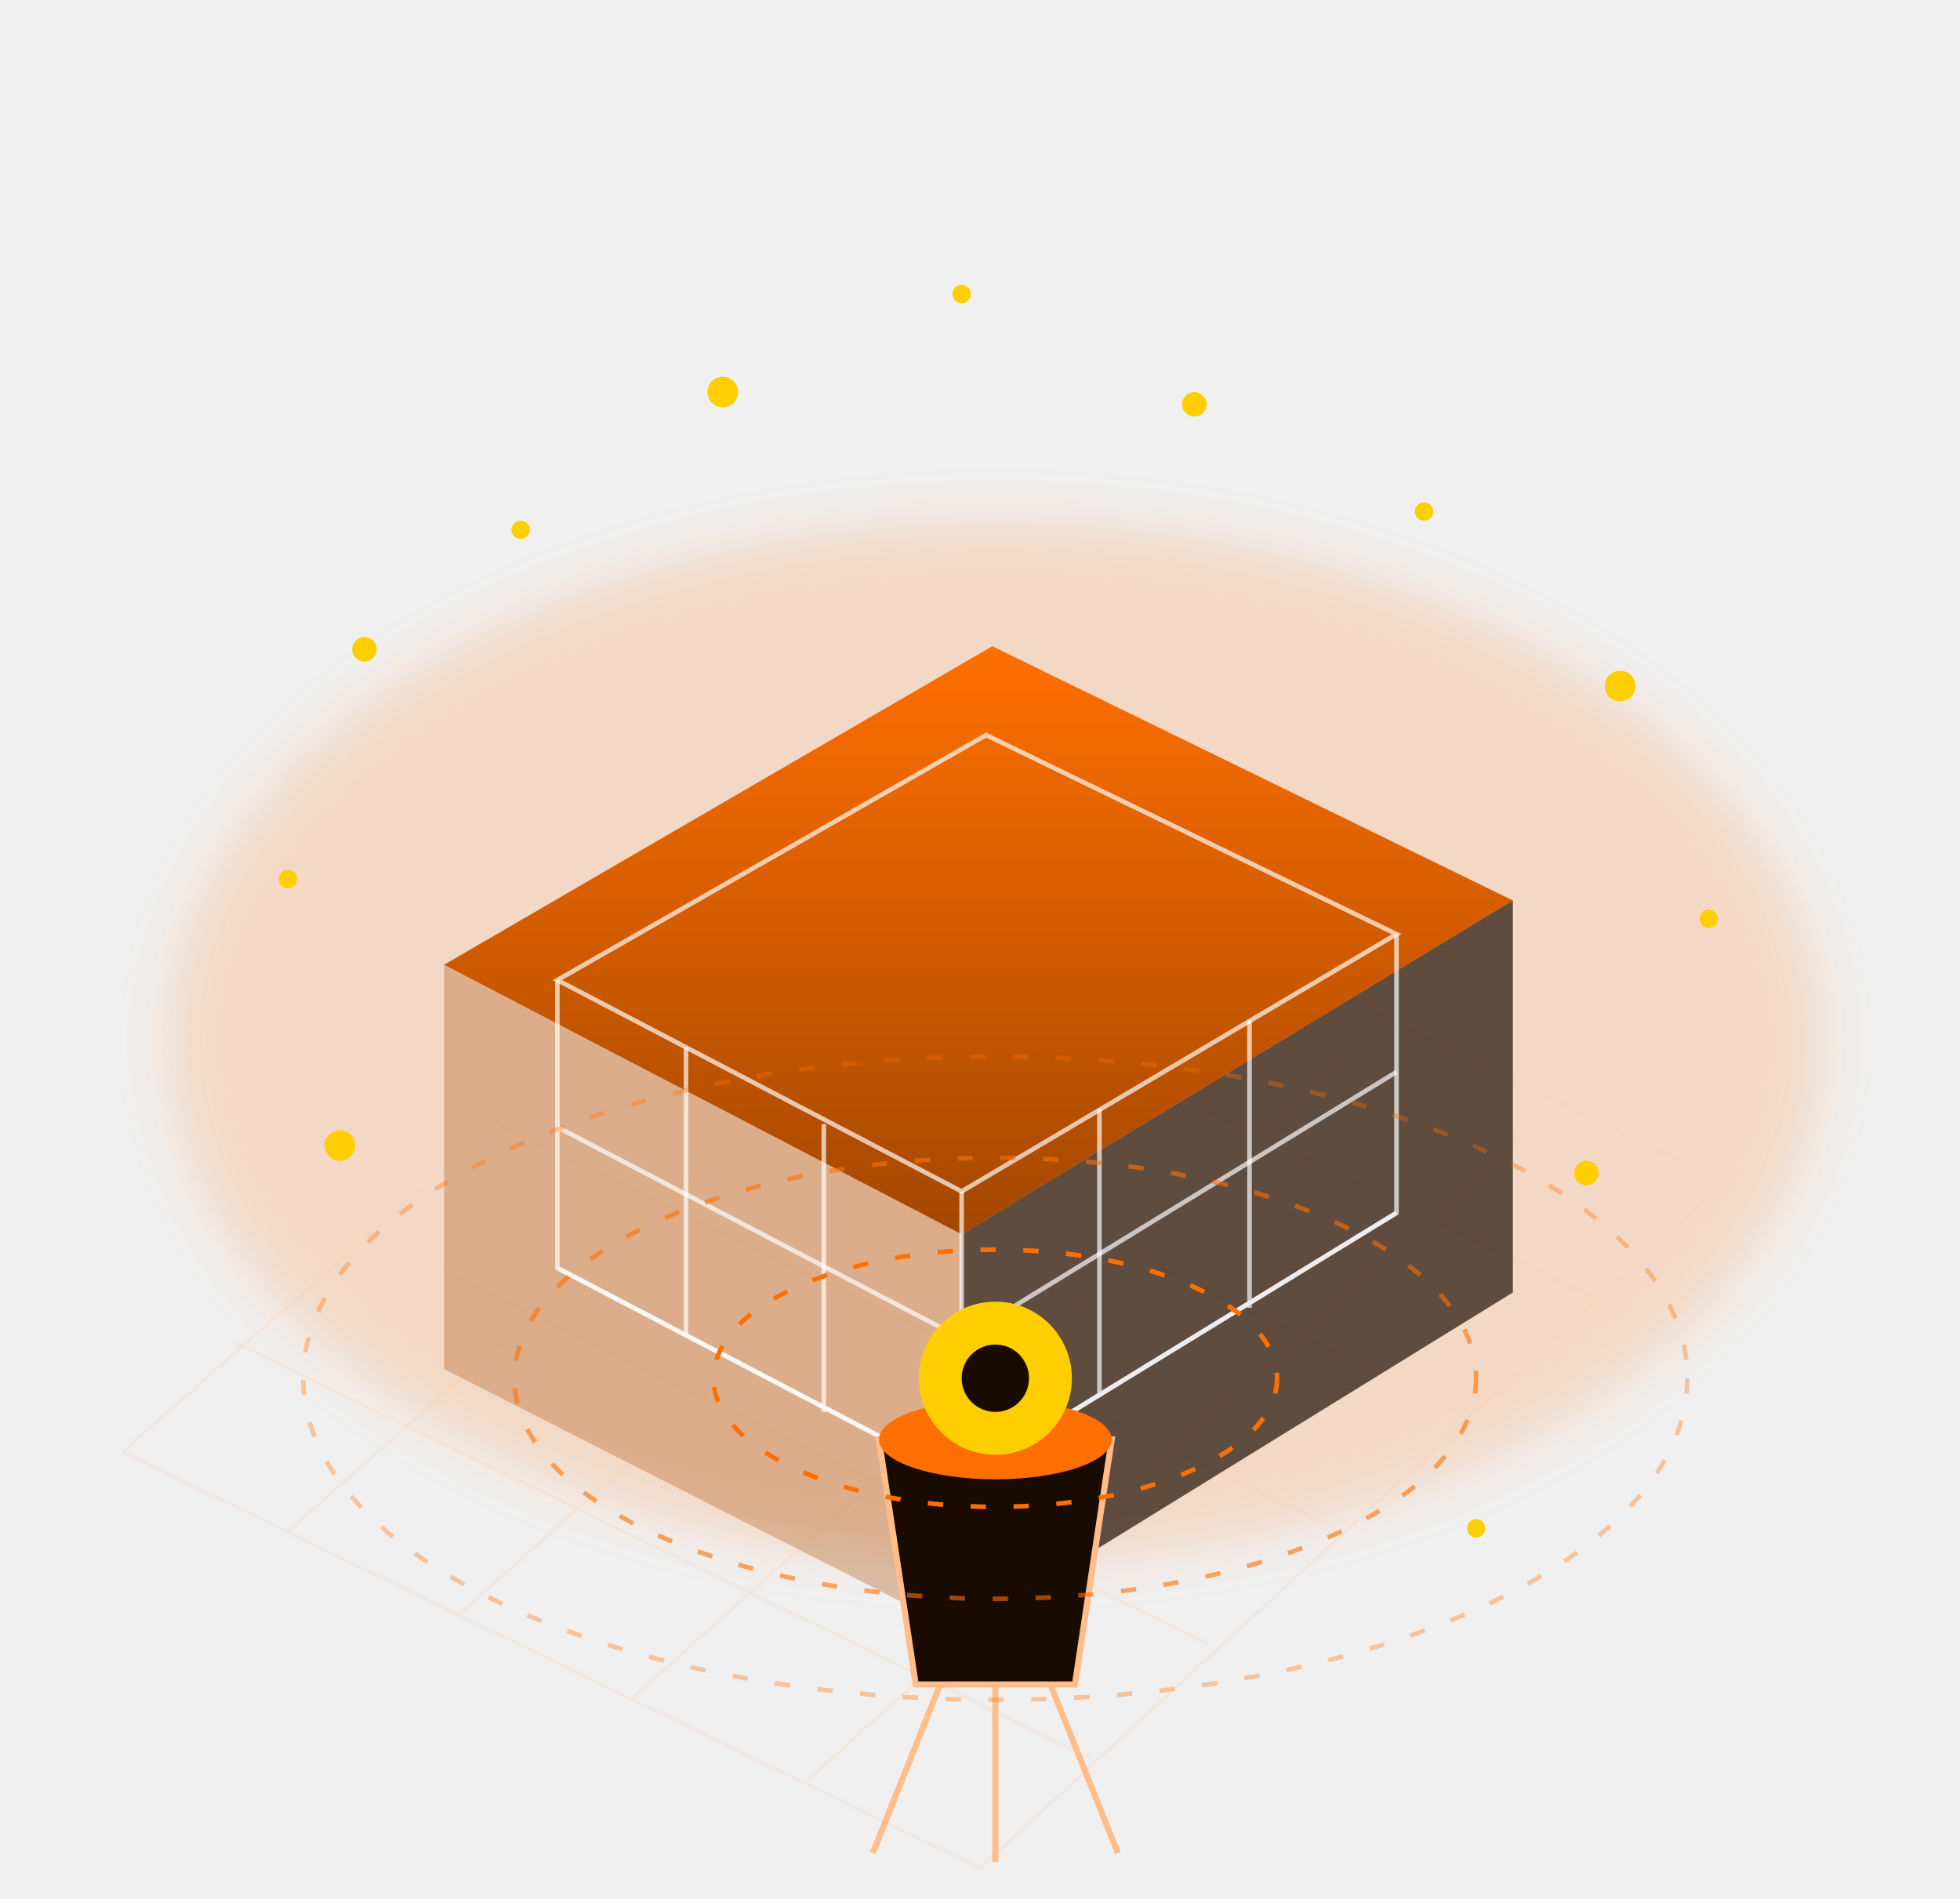
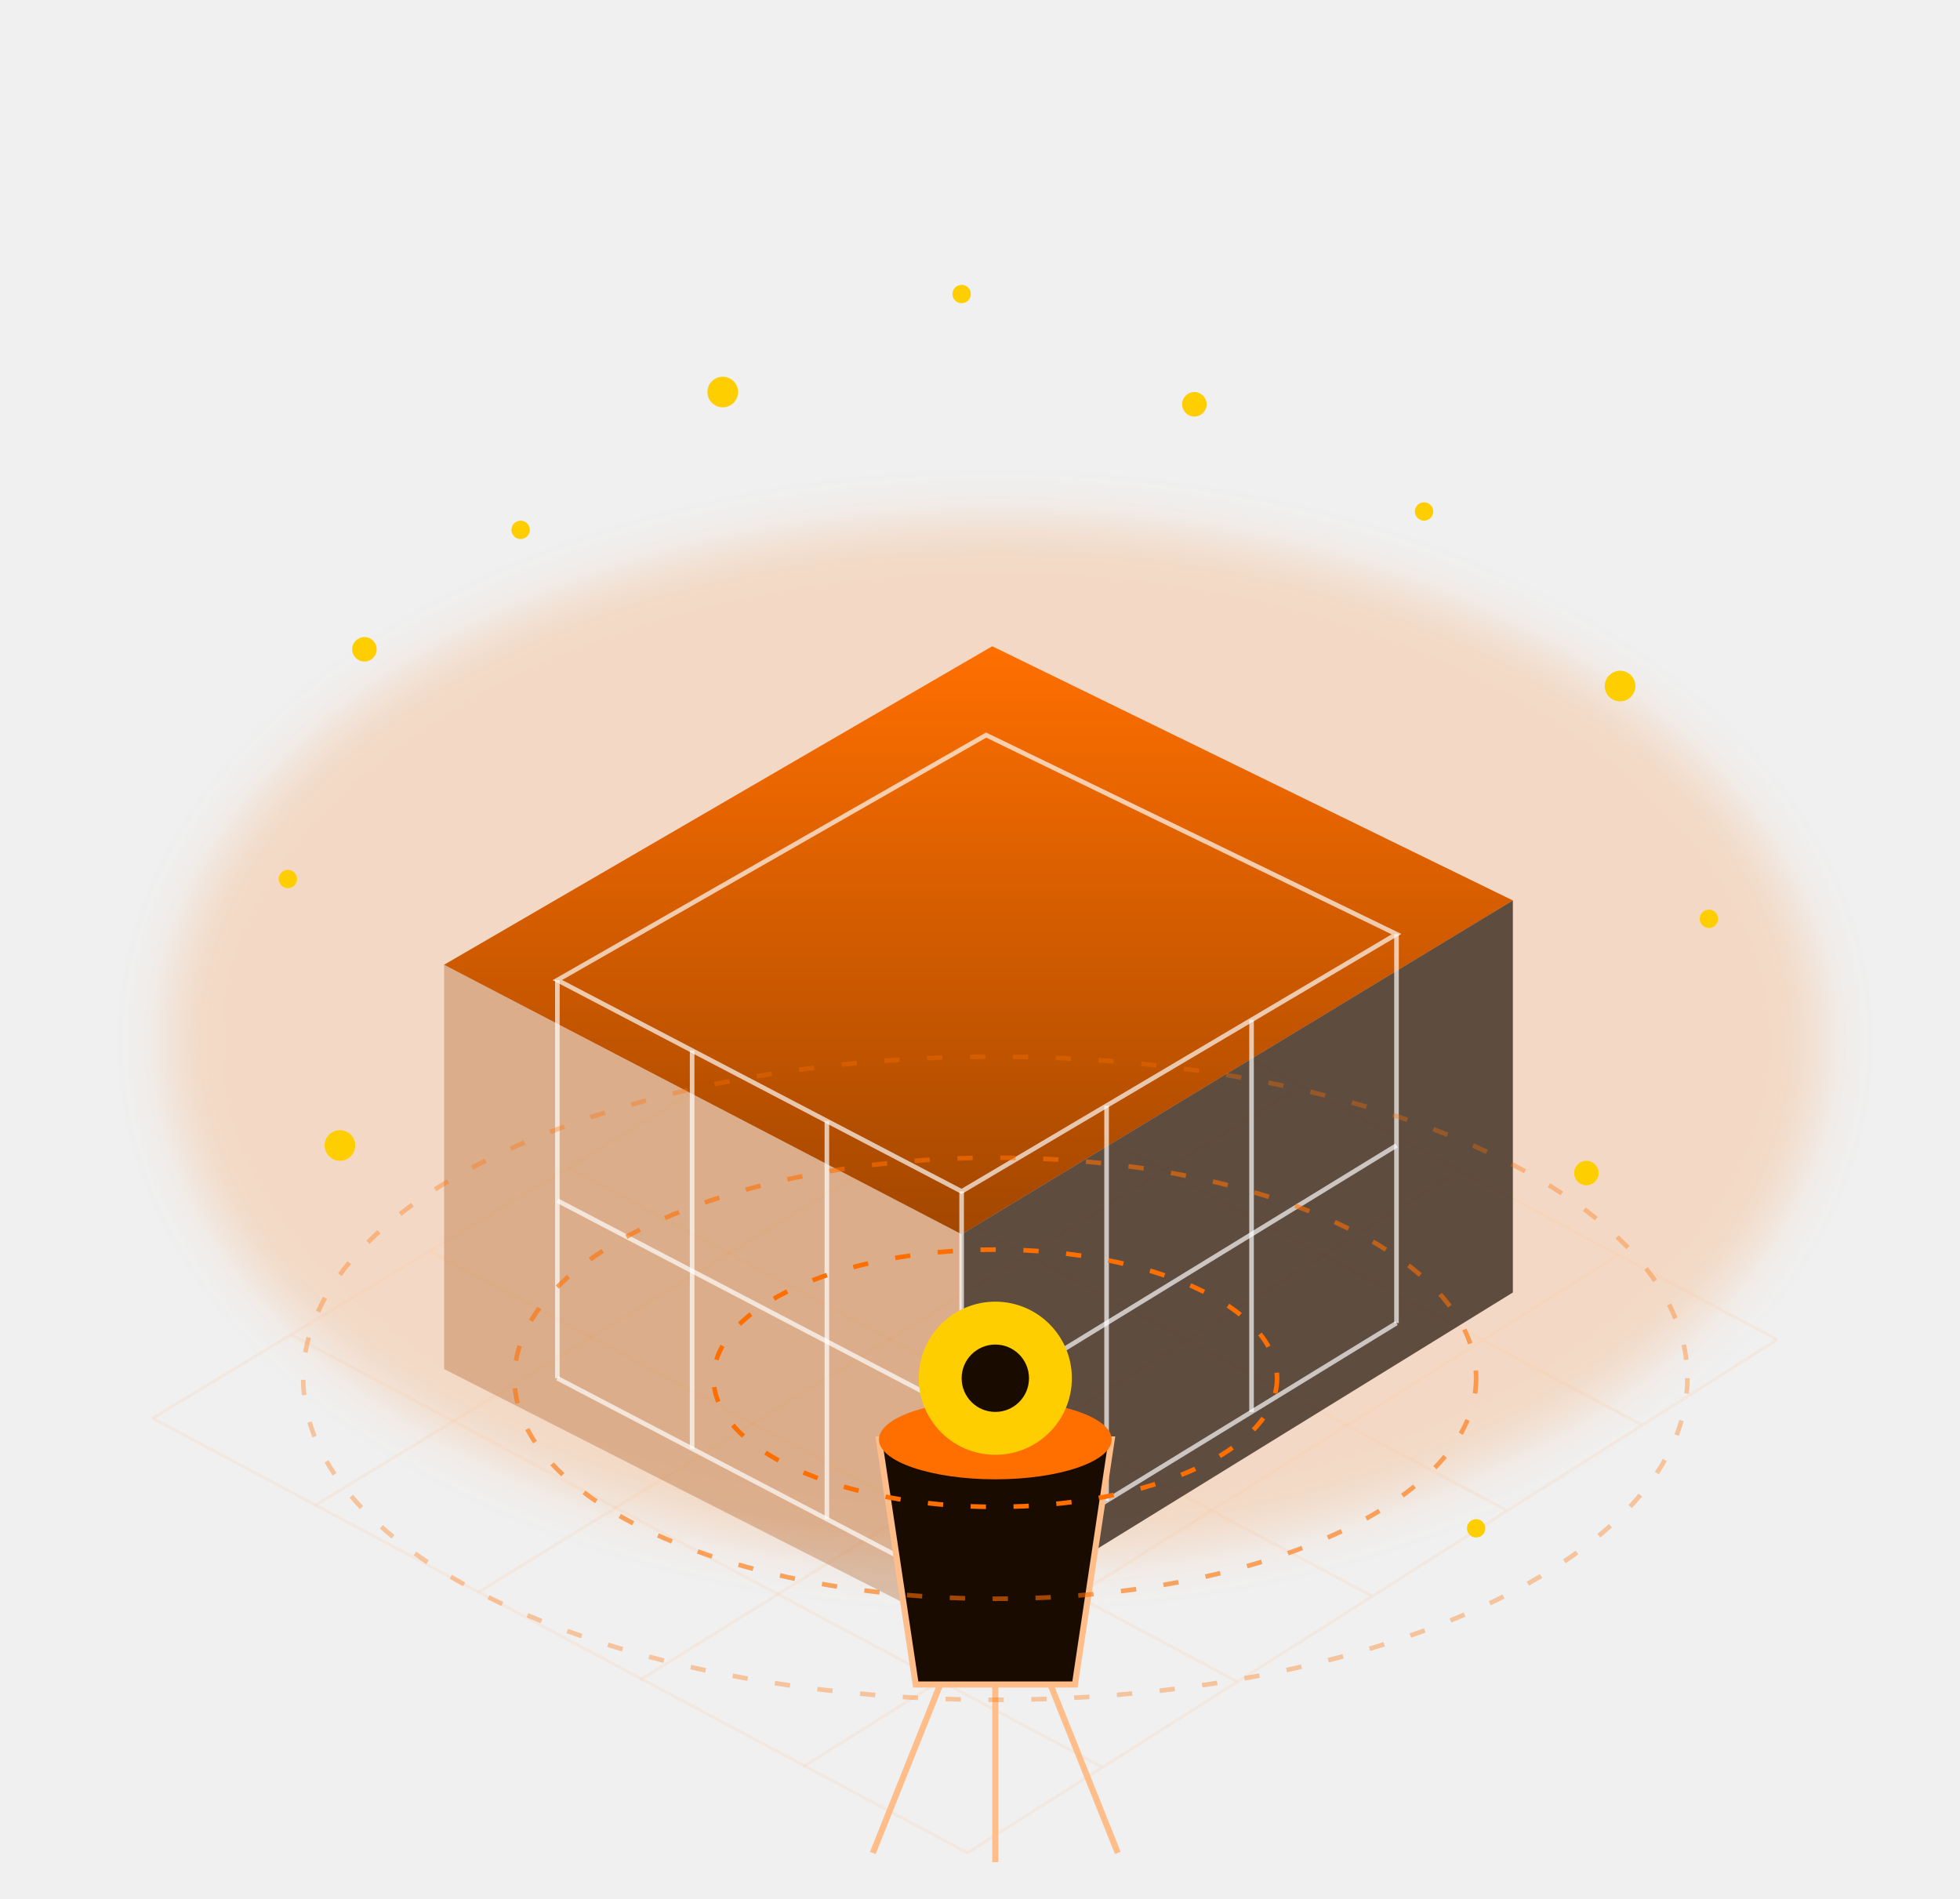
<svg xmlns="http://www.w3.org/2000/svg" viewBox="0 0 640 620" version="1.1" id="svg25">
  <defs id="defs2">
    <linearGradient id="scan-surface" x1="0" y1="0" x2="0" y2="1">
      <stop offset="0" stop-color="#ff6f00" id="stop1" />
      <stop offset="1" stop-color="#a34700" id="stop2" />
    </linearGradient>
    <filter id="soft-glow" x="-0.036" y="-0.056" width="1.071" height="1.113">
      <feGaussianBlur stdDeviation="8" id="feGaussianBlur2" />
    </filter>
  </defs>
  <ellipse cx="325" cy="340" rx="270" ry="170" fill="#ff6f00" filter="url(#soft-glow)" opacity="0.18" id="ellipse2" style="display:inline" />
  <g id="g27">
-     <path d="M 40,474 320,610 M 76,438 356,574 M 116,401 395,537 M 158,365 436,499 M 202,328 478,462 M 246,291 521,424 M 290,254 563,386" fill="none" stroke="#fdbd8e" stroke-opacity="0.16" stroke-width="1" id="path2" style="display:inline" />
-     <path d="M 40,474 290,254 M 94,500 344,279 M 150,527 398,306 M 207,554 455,332 M 264,581 510,359 M 320,610 563,386" fill="none" stroke="#fdbd8e" stroke-opacity="0.16" stroke-width="1" id="path3" style="display:inline" />
+     <path d="M 50.027,463.16 315.719,604.832 M 95.195,435.844 359.766,576.899 M 140.362,408.528 403.814,548.966 M 185.529,381.212 447.861,521.033 M 230.696,353.896 491.909,493.099 M 275.863,326.58 535.956,465.166 M 321.03,299.264 580.003,437.233" fill="none" stroke="#fdbd8e" stroke-opacity="0.16" stroke-width="1" id="path2" style="display:inline" />
+     <path d="m 49.5,463.25 272,-164 m -218.8,192.4 270.6,-164.8 m -217.4,193.2 269.2,-165.6 m -216,194 267.8,-166.4 m -214.6,194.8 266.4,-167.2 m -213.2,195.6 265,-168" fill="none" stroke="#fdbd8e" stroke-opacity="0.16" stroke-width="1" id="path3" style="display:inline" />
  </g>
  <g id="g9" style="display:inline">
    <path d="M 145,315 324,211 494,294 314,403 Z" fill="url(#scan-surface)" id="path4" />
    <path d="m 145,315 169,88 V 533 L 145,447 Z" fill="#a34700" fill-opacity="0.3" id="path5" />
    <path d="M 314,403 494,294 V 422 L 314,533 Z" fill="#1a0b00" fill-opacity="0.68" id="path6" />
    <path d="m 182,320 140,-80 134,65 -142,84 z" fill="none" stroke="#ffffff" stroke-opacity="0.68" stroke-width="1.5" id="path7" style="display:inline" />
-     <path d="m 182,320 v 94 l 132,69 142,-87 v -91 m -142,84 v 94 M 224,342 v 94 m 45,-69 v 94 m 90,-99 v 94 m 49,-123 v 94" fill="none" stroke="#ffffff" stroke-opacity="0.68" stroke-width="1.5" id="path8" style="display:inline" />
-     <path d="m 182,368 132,69 142,-87 m -274,64 132,69 142,-87" fill="none" stroke="#ffffff" stroke-opacity="0.68" stroke-width="1.5" id="path9" />
+     <path d="M 182,320 V 450 M 456,432 V 305 M 314,389 V 519 M 226,343 v 130 m 44,-107 v 130 m 91.333,-135 v 129 m 47.333,-157 v 128" fill="none" stroke="#ffffff" stroke-opacity="0.68" stroke-width="1.5" id="path8" style="display:inline" />
+     <path d="m 182,392 132,69 142,-87 m -274,76 132,69 142,-87" fill="none" stroke="#ffffff" stroke-opacity="0.68" stroke-width="1.5" id="path9" />
  </g>
-   <g id="g12">
-     <path d="M287 470h76l-12 80h-52l-12-80Z" fill="#1a0b00" stroke="#ffbd8a" stroke-width="2" id="path10" />
+   <g id="g12" style="display:inline">
+     <path d="m 287,470 h 76 l -12,80 h -52 z" fill="#1a0b00" stroke="#ffbd8a" stroke-width="2" id="path10" />
    <ellipse cx="325" cy="470" rx="38" ry="13" fill="#ff6f00" id="ellipse10" />
-     <path d="m307 550-22 55m58-55 22 55M325 550v58" fill="none" stroke="#ffbd8a" stroke-width="2" id="path11" />
+     <path d="m 307,550 -22,55 m 58,-55 22,55 m -40,-55 v 58" fill="none" stroke="#ffbd8a" stroke-width="2" id="path11" />
    <circle cx="325" cy="450" r="25" fill="#ffce00" id="circle11" />
    <circle cx="325" cy="450" r="11" fill="#1a0b00" id="circle12" />
  </g>
  <g id="g14" style="display:inline">
    <ellipse cx="325" cy="450" rx="92" ry="42" fill="none" stroke="#ff6f00" stroke-width="1.5" stroke-dasharray="5, 9" id="ellipse12" />
    <ellipse cx="325" cy="450" rx="157" ry="72" fill="none" stroke="#ff6f00" stroke-width="1.5" stroke-dasharray="5, 9" opacity="0.6" id="ellipse13" />
    <ellipse cx="325" cy="450" rx="226" ry="105" fill="none" stroke="#ff6f00" stroke-width="1.5" stroke-dasharray="5, 9" opacity="0.35" id="ellipse14" />
  </g>
  <g id="g25" style="display:inline">
    <circle cx="111" cy="374" r="5" fill="#ffce00" id="circle23" style="display:inline" />
    <circle cx="94" cy="287" r="3" fill="#ffce00" id="circle22" style="display:inline" />
    <circle cx="119" cy="212" r="4" fill="#ffce00" id="circle14" />
    <circle cx="170" cy="173" r="3" fill="#ffce00" id="circle15" />
    <circle cx="236" cy="128" r="5" fill="#ffce00" id="circle16" />
    <circle cx="314" cy="96" r="3" fill="#ffce00" id="circle17" />
    <circle cx="390" cy="132" r="4" fill="#ffce00" id="circle18" />
    <circle cx="465" cy="167" r="3" fill="#ffce00" id="circle19" />
    <circle cx="529" cy="224" r="5" fill="#ffce00" id="circle20" />
    <circle cx="558" cy="300" r="3" fill="#ffce00" id="circle21" />
    <circle cx="518" cy="383" r="4" fill="#ffce00" id="circle24" />
    <circle cx="482" cy="499" r="3" fill="#ffce00" id="circle25" />
  </g>
</svg>
